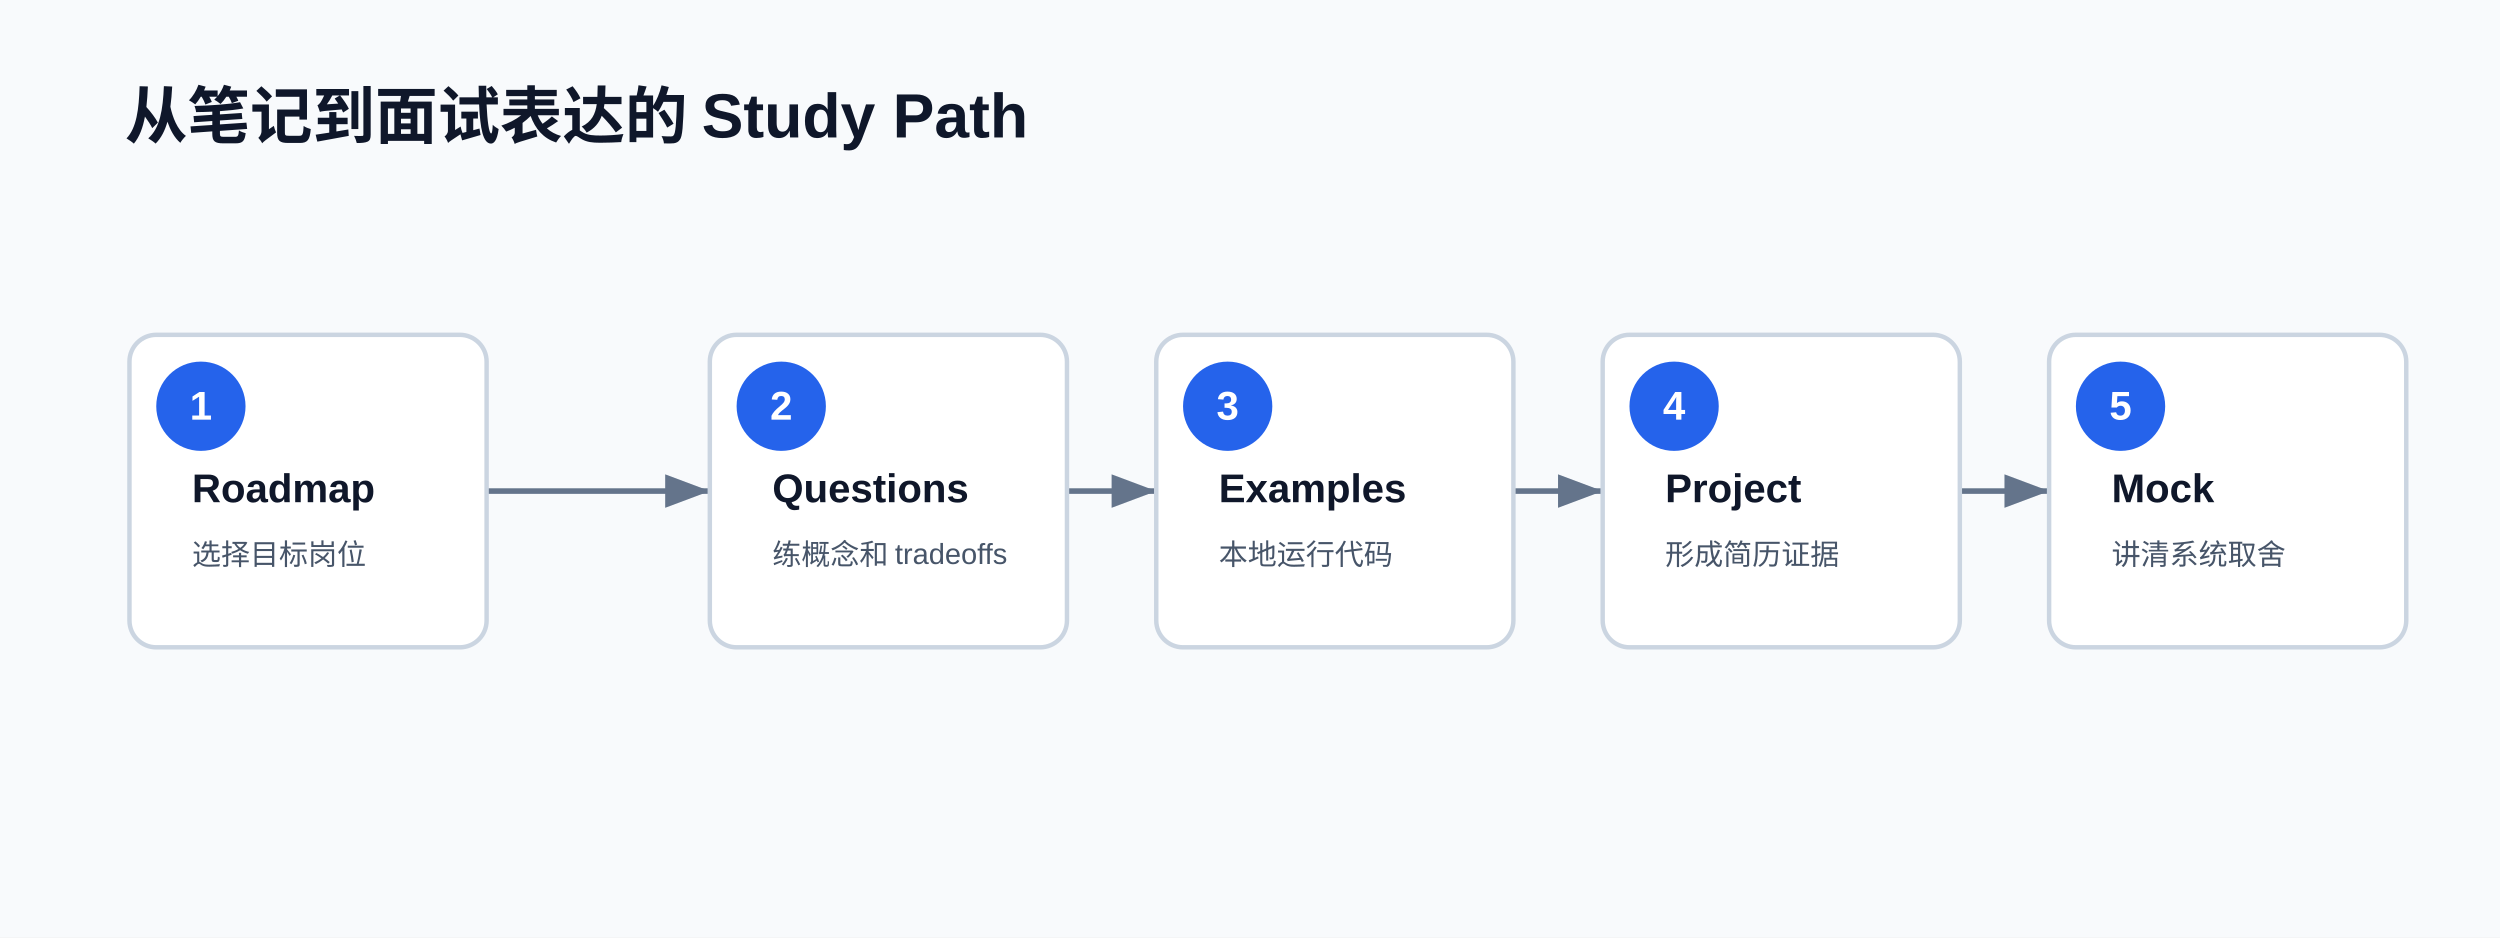
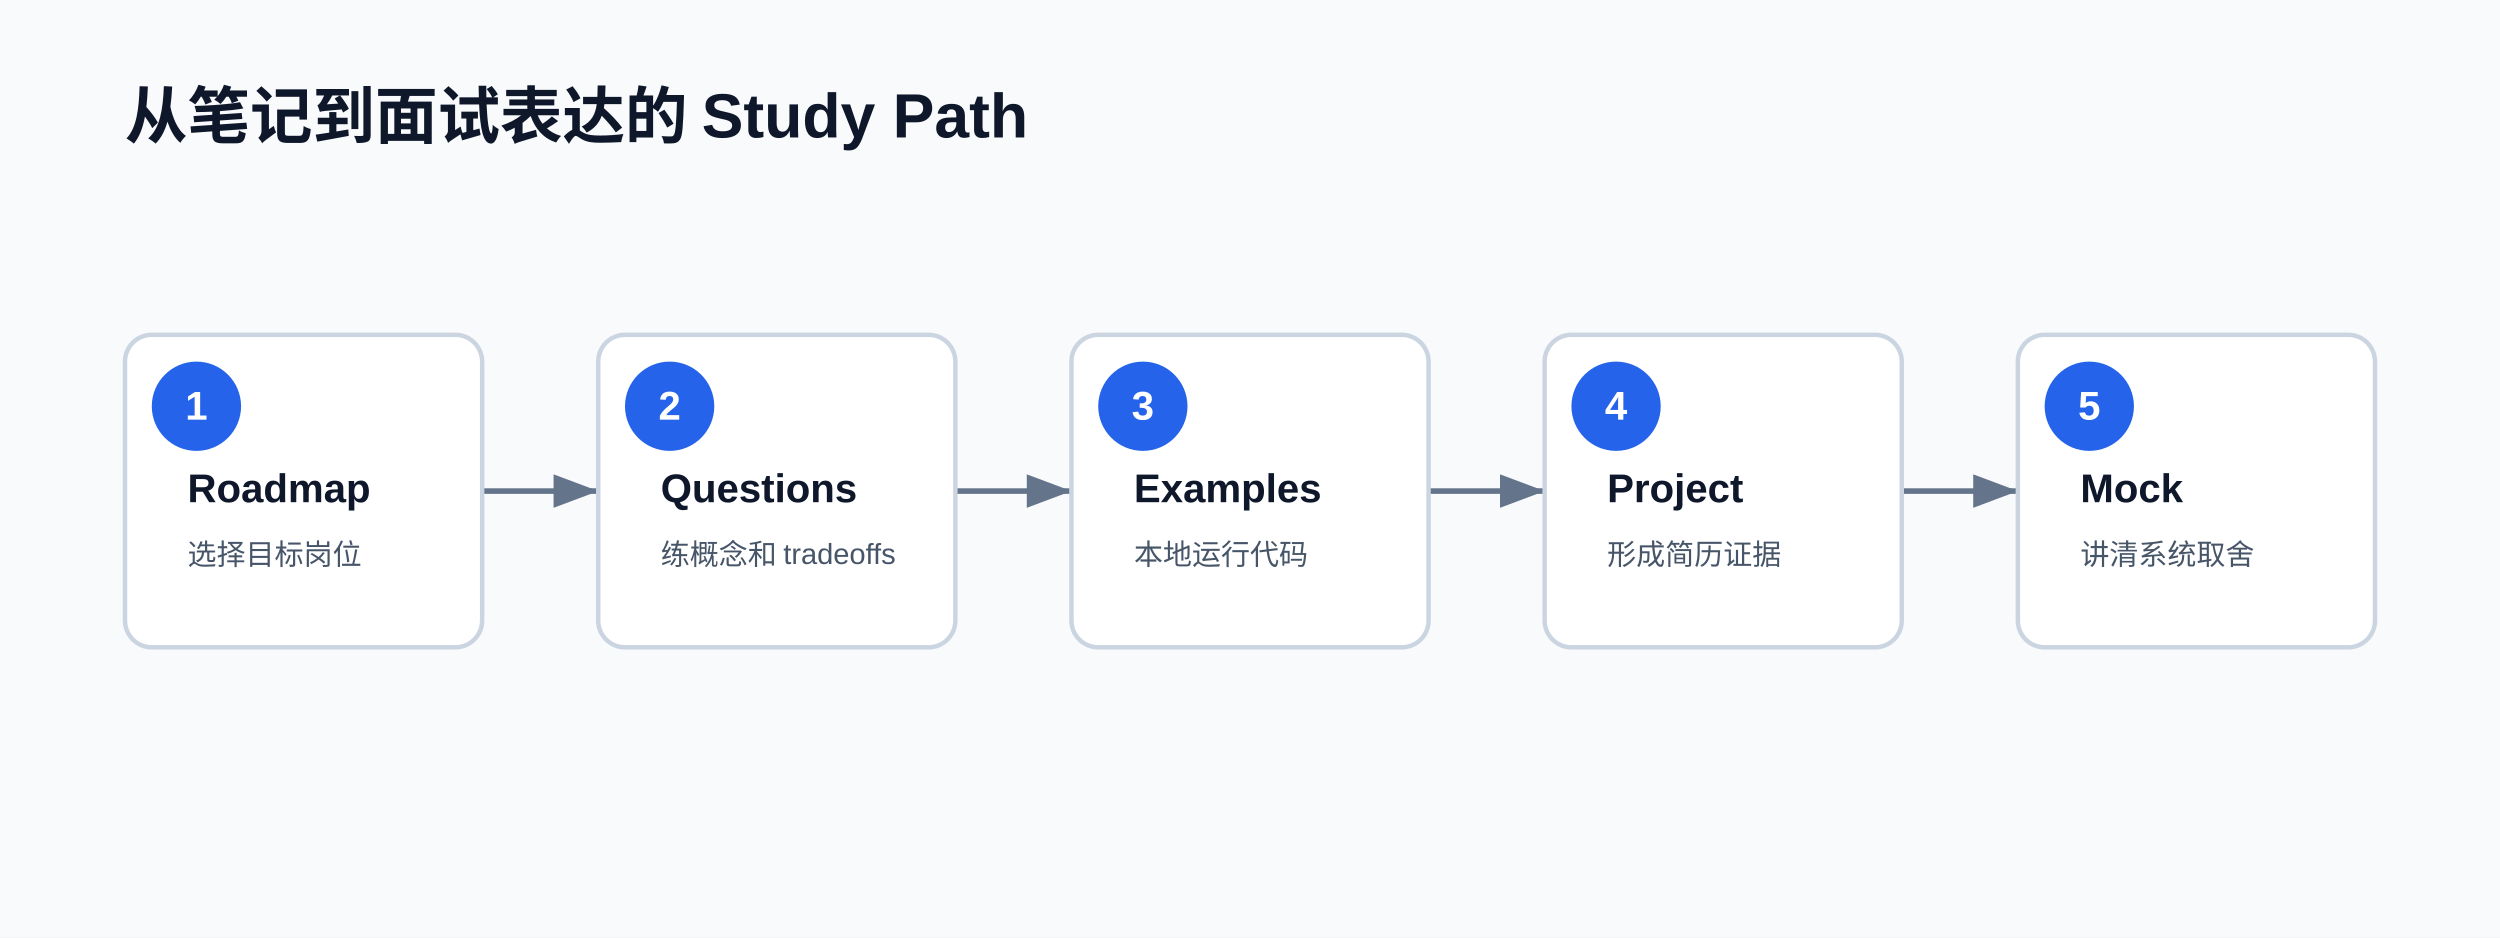
<svg xmlns="http://www.w3.org/2000/svg" width="1120" height="420" viewBox="0 0 1120 420" role="img" aria-labelledby="title desc">
  <defs>
    <style>.bg{fill:#f8fafc}.step{fill:#fff;stroke:#cbd5e1;stroke-width:2}.num{fill:#2563eb}.title{font:700 28px Arial,"Noto Sans CJK SC",sans-serif;fill:#0f172a}.label{font:700 18px Arial,"Noto Sans CJK SC",sans-serif;fill:#0f172a}.small{font:400 13px Arial,"Noto Sans CJK SC",sans-serif;fill:#475569}.n{font:700 18px Arial,sans-serif;fill:#fff}.line{stroke:#64748b;stroke-width:2.5;fill:none}</style>
    <marker id="arrow" markerWidth="10" markerHeight="10" refX="8" refY="3" orient="auto" markerUnits="strokeWidth">
      <path d="M0,0 L8,3 L0,6 Z" fill="#64748b" />
    </marker>
  </defs>
  <rect class="bg" width="1120" height="420" />
  <text x="56" y="62" class="title">从笔记到面试表达的 Study Path</text>
  <g marker-end="url(#arrow)">
-     <path class="line" d="M218 220 H318" />
-     <path class="line" d="M418 220 H518" />
-     <path class="line" d="M618 220 H718" />
-     <path class="line" d="M818 220 H918" />
+     <path class="line" d="M216 220 H268" />
+     <path class="line" d="M428 220 H480" />
+     <path class="line" d="M640 220 H692" />
+     <path class="line" d="M852 220 H904" />
  </g>
  <g>
-     <rect x="58" y="150" width="160" height="140" rx="12" class="step" />
-     <circle cx="90" cy="182" r="20" class="num" />
-     <text x="90" y="188" text-anchor="middle" class="n">1</text>
-     <text x="86" y="225" class="label">Roadmap</text>
-     <text x="86" y="253" class="small">选择目标岗位</text>
-     <rect x="318" y="150" width="160" height="140" rx="12" class="step" />
-     <circle cx="350" cy="182" r="20" class="num" />
-     <text x="350" y="188" text-anchor="middle" class="n">2</text>
-     <text x="346" y="225" class="label">Questions</text>
-     <text x="346" y="253" class="small">练概念和 tradeoffs</text>
-     <rect x="518" y="150" width="160" height="140" rx="12" class="step" />
-     <circle cx="550" cy="182" r="20" class="num" />
-     <text x="550" y="188" text-anchor="middle" class="n">3</text>
-     <text x="546" y="225" class="label">Examples</text>
-     <text x="546" y="253" class="small">本地运行代码</text>
-     <rect x="718" y="150" width="160" height="140" rx="12" class="step" />
-     <circle cx="750" cy="182" r="20" class="num" />
-     <text x="750" y="188" text-anchor="middle" class="n">4</text>
-     <text x="746" y="225" class="label">Project</text>
-     <text x="746" y="253" class="small">形成简历证据</text>
-     <rect x="918" y="150" width="160" height="140" rx="12" class="step" />
-     <circle cx="950" cy="182" r="20" class="num" />
-     <text x="950" y="188" text-anchor="middle" class="n">5</text>
-     <text x="946" y="225" class="label">Mock</text>
-     <text x="946" y="253" class="small">讲清系统取舍</text>
+     <rect x="56" y="150" width="160" height="140" rx="12" class="step" />
+     <circle cx="88" cy="182" r="20" class="num" />
+     <text x="88" y="188" text-anchor="middle" class="n">1</text>
+     <text x="84" y="225" class="label">Roadmap</text>
+     <text x="84" y="253" class="small">选择目标岗位</text>
+     <rect x="268" y="150" width="160" height="140" rx="12" class="step" />
+     <circle cx="300" cy="182" r="20" class="num" />
+     <text x="300" y="188" text-anchor="middle" class="n">2</text>
+     <text x="296" y="225" class="label">Questions</text>
+     <text x="296" y="253" class="small">练概念和 tradeoffs</text>
+     <rect x="480" y="150" width="160" height="140" rx="12" class="step" />
+     <circle cx="512" cy="182" r="20" class="num" />
+     <text x="512" y="188" text-anchor="middle" class="n">3</text>
+     <text x="508" y="225" class="label">Examples</text>
+     <text x="508" y="253" class="small">本地运行代码</text>
+     <rect x="692" y="150" width="160" height="140" rx="12" class="step" />
+     <circle cx="724" cy="182" r="20" class="num" />
+     <text x="724" y="188" text-anchor="middle" class="n">4</text>
+     <text x="720" y="225" class="label">Project</text>
+     <text x="720" y="253" class="small">形成简历证据</text>
+     <rect x="904" y="150" width="160" height="140" rx="12" class="step" />
+     <circle cx="936" cy="182" r="20" class="num" />
+     <text x="936" y="188" text-anchor="middle" class="n">5</text>
+     <text x="932" y="225" class="label">Mock</text>
+     <text x="932" y="253" class="small">讲清系统取舍</text>
  </g>
</svg>
